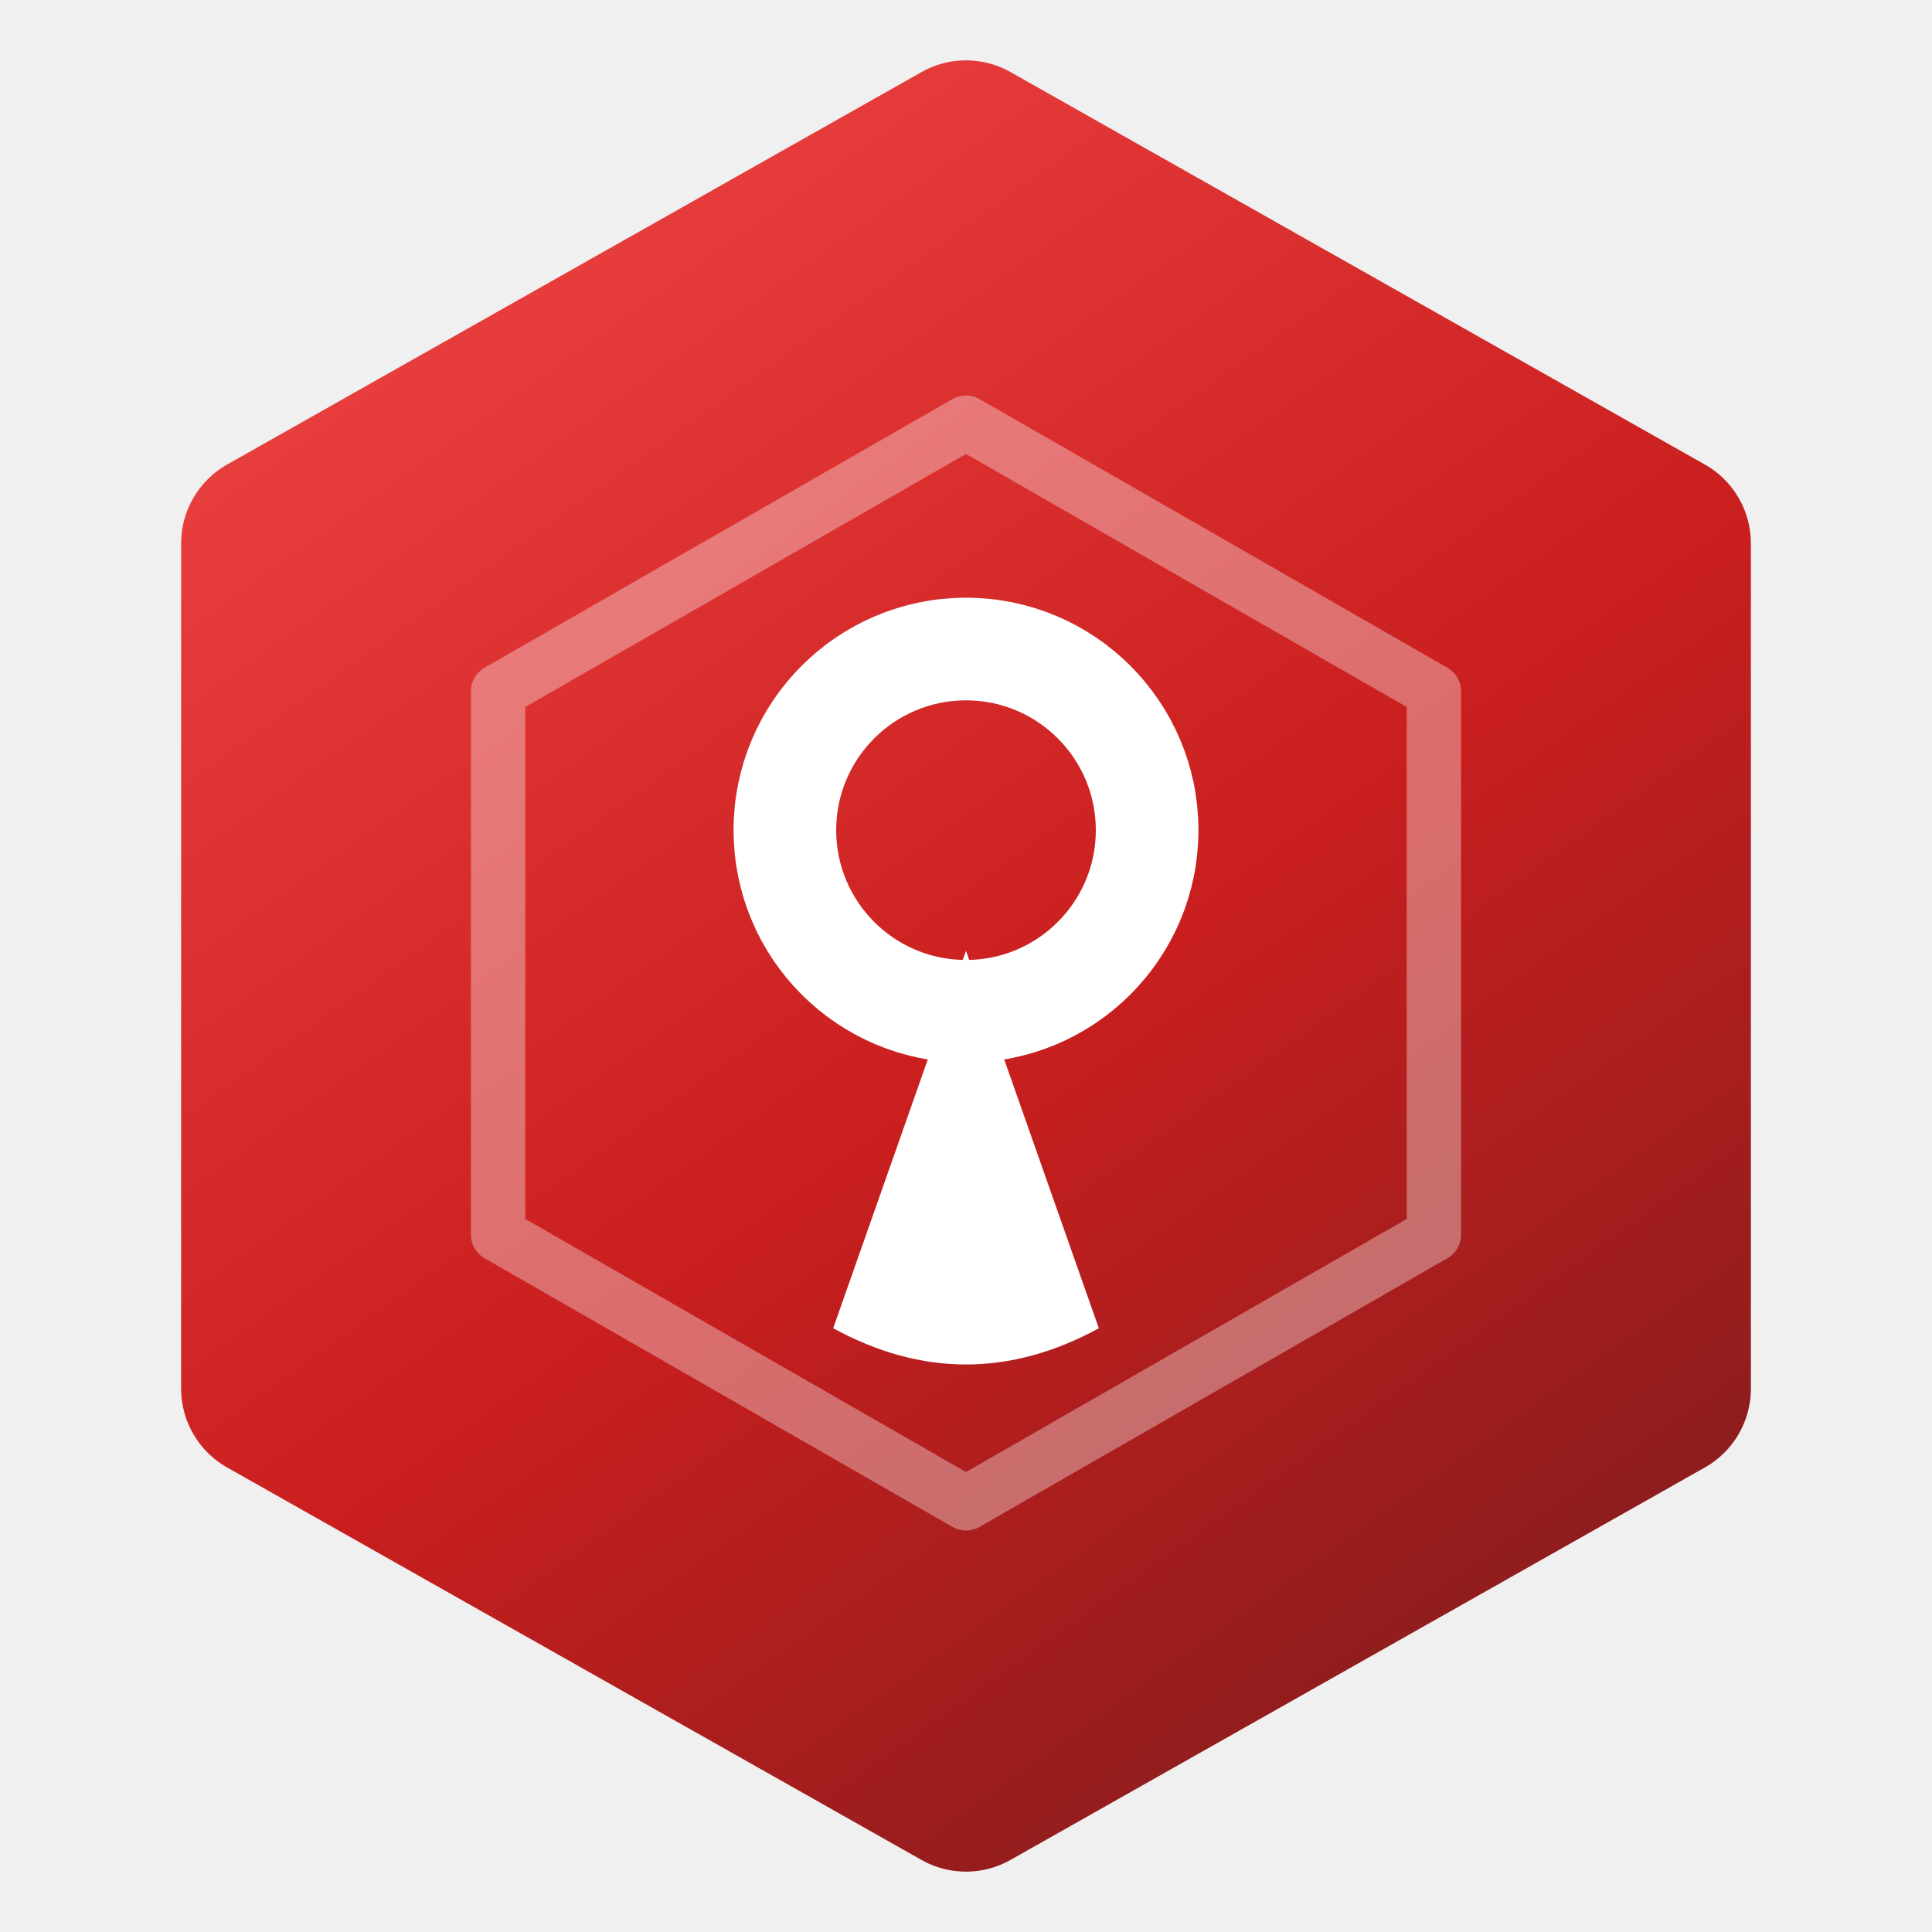
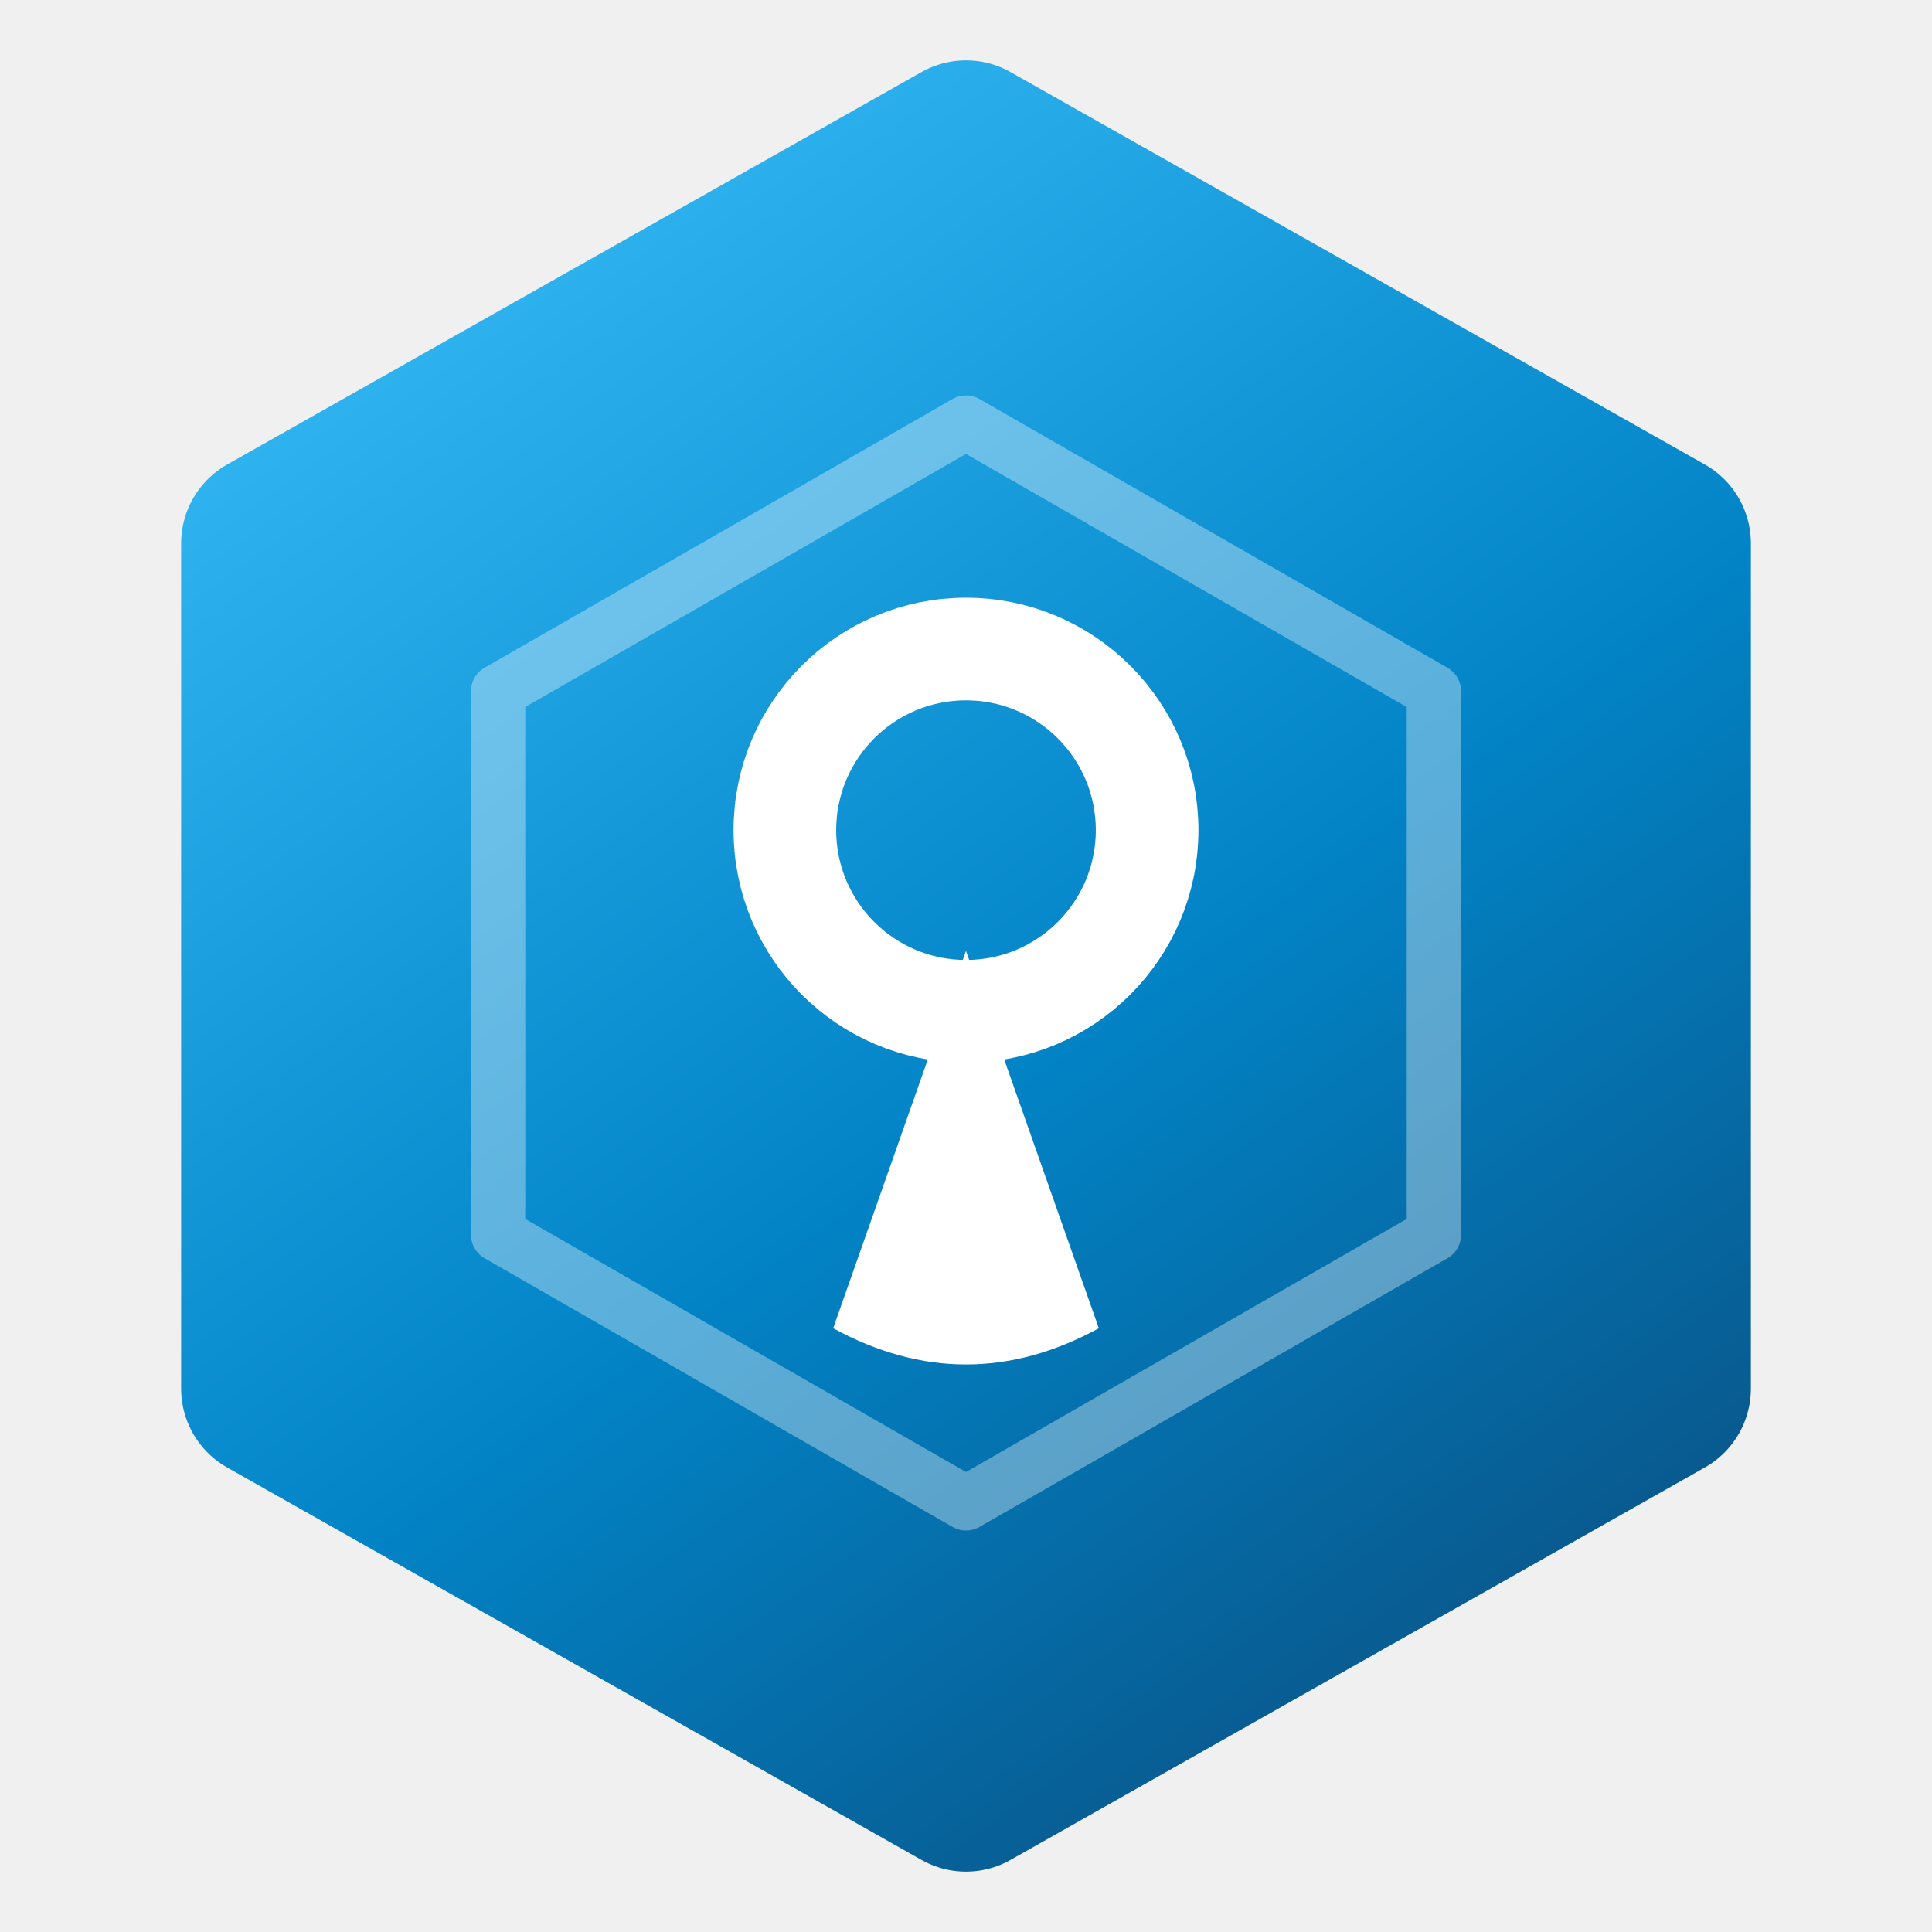
<svg xmlns="http://www.w3.org/2000/svg" viewBox="0 0 64 64">
  <defs>
    <linearGradient id="ckg" x1="12" y1="4" x2="52" y2="60" gradientUnits="userSpaceOnUse">
-       <stop stop-color="#ef4444" />
-       <stop offset="0.55" stop-color="#c81e1e" />
-       <stop offset="1" stop-color="#7f1d1d" />
+       <stop stop-color="#38bdf8" />
+       <stop offset="0.55" stop-color="#0284c7" />
+       <stop offset="1" stop-color="#0a4f80" />
    </linearGradient>
  </defs>
  <path d="M32 5 L55 18 V46 L32 59 L9 46 V18 Z" fill="url(#ckg)" stroke="url(#ckg)" stroke-width="6" stroke-linejoin="round" />
  <path d="M32 14 L47.5 22.9 V40.9 L32 49.8 L16.5 40.9 V22.9 Z" fill="none" stroke="#ffffff" stroke-opacity="0.35" stroke-width="1.8" stroke-linejoin="round" />
  <circle cx="32" cy="27.5" r="6" fill="none" stroke="#ffffff" stroke-width="3.4" />
  <path d="M32 31.5 L27.6 44 Q32 46.4 36.4 44 Z" fill="#ffffff" />
</svg>
